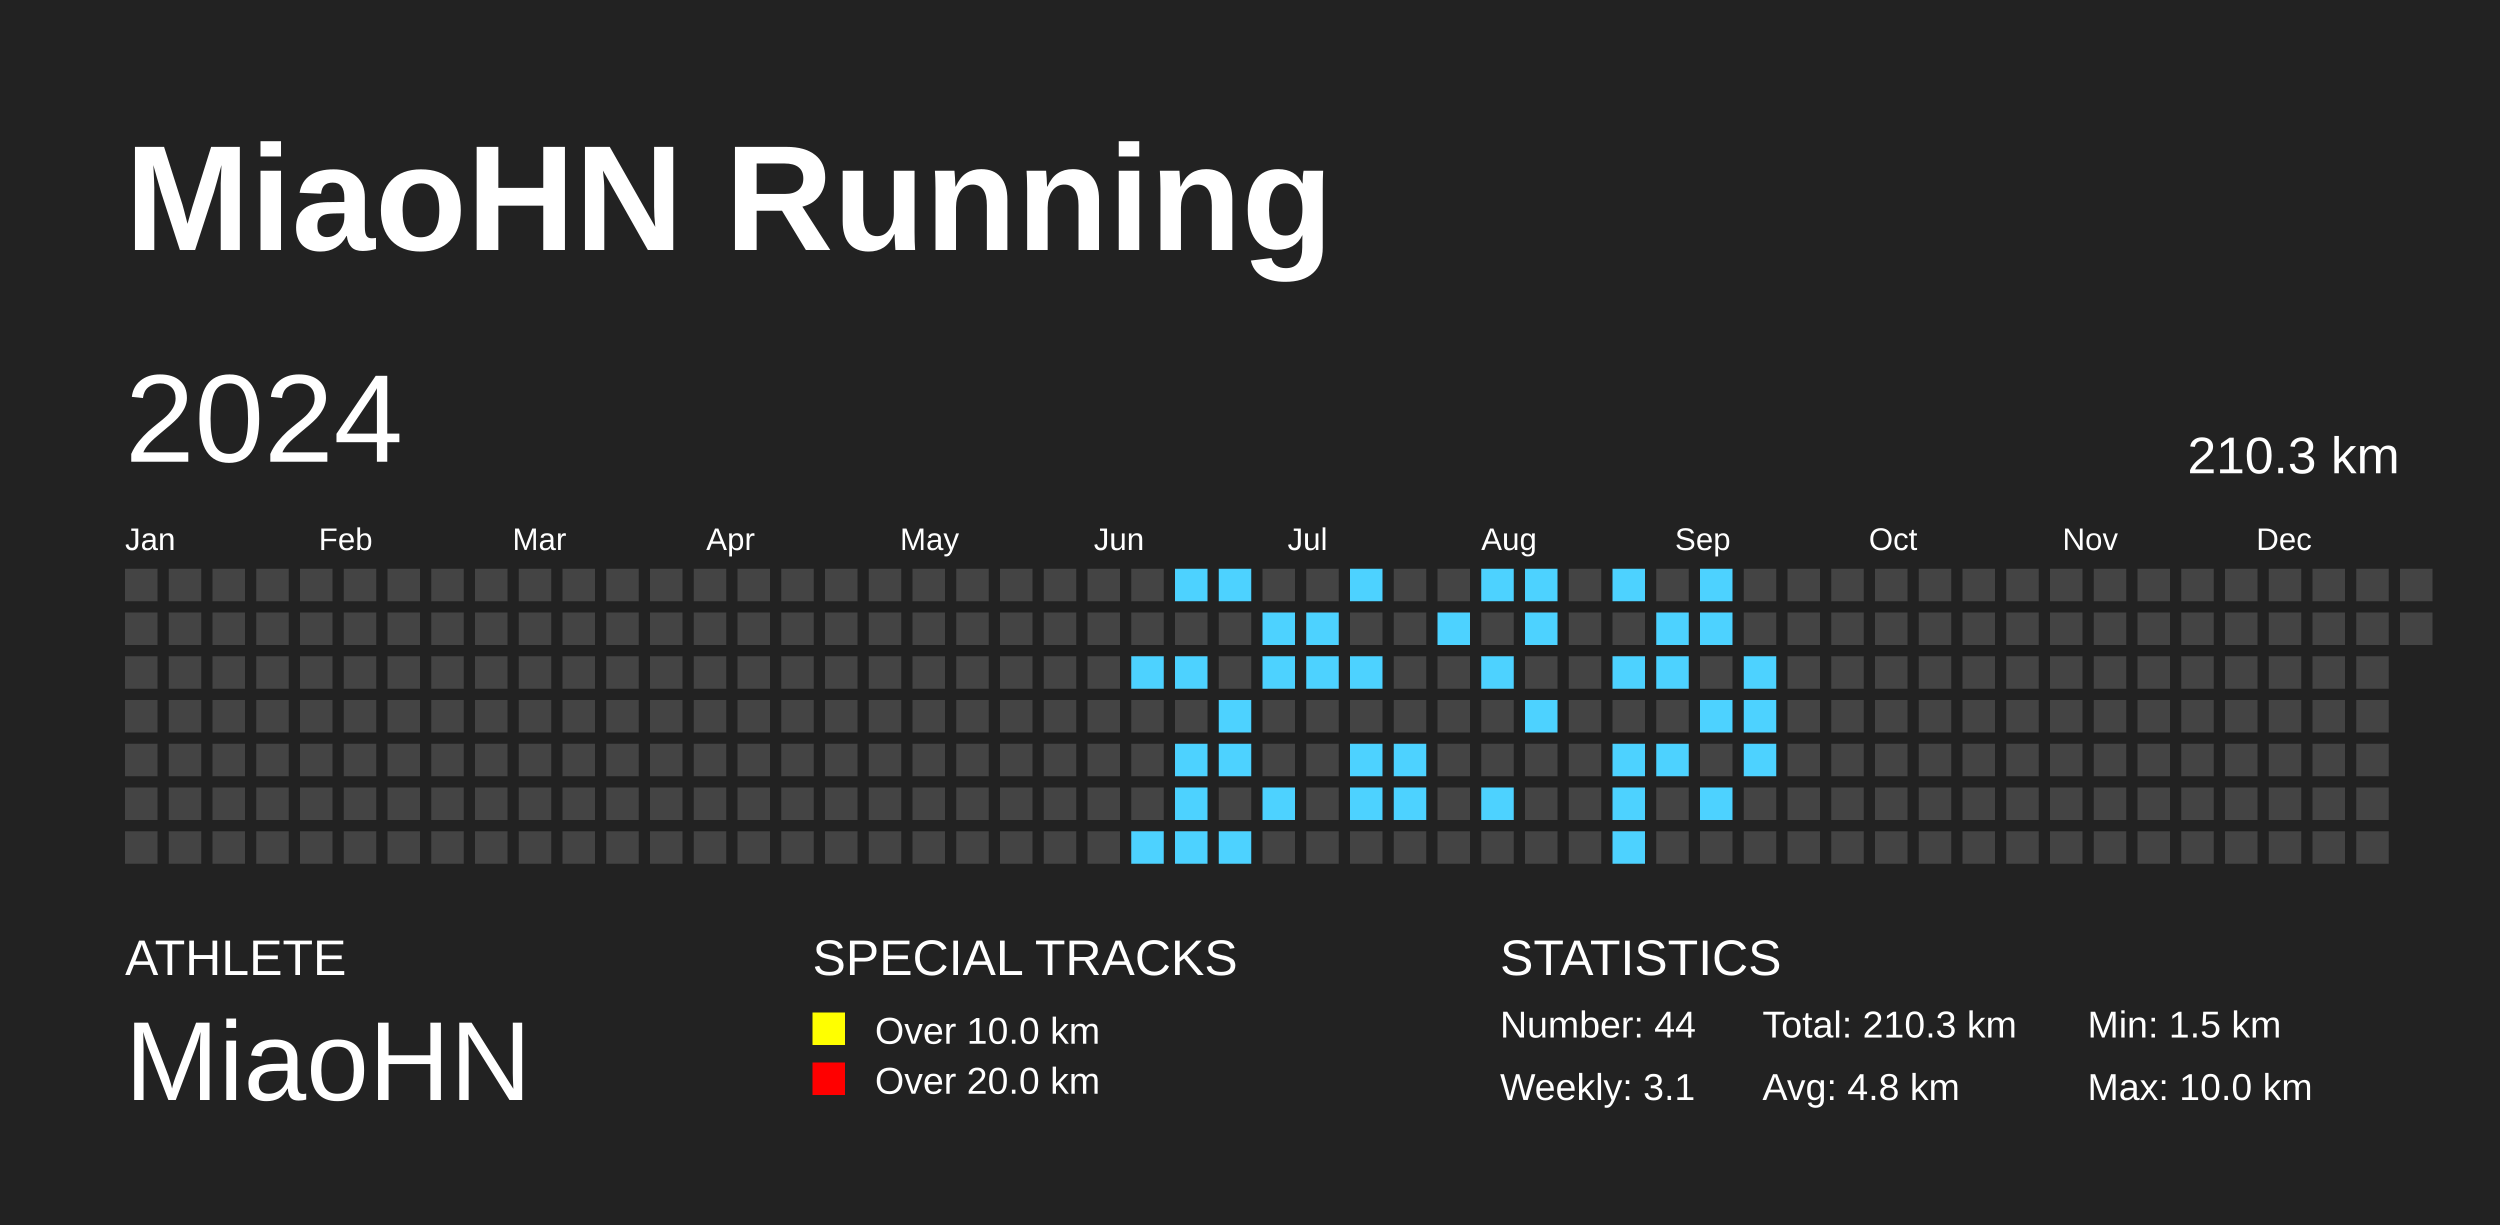
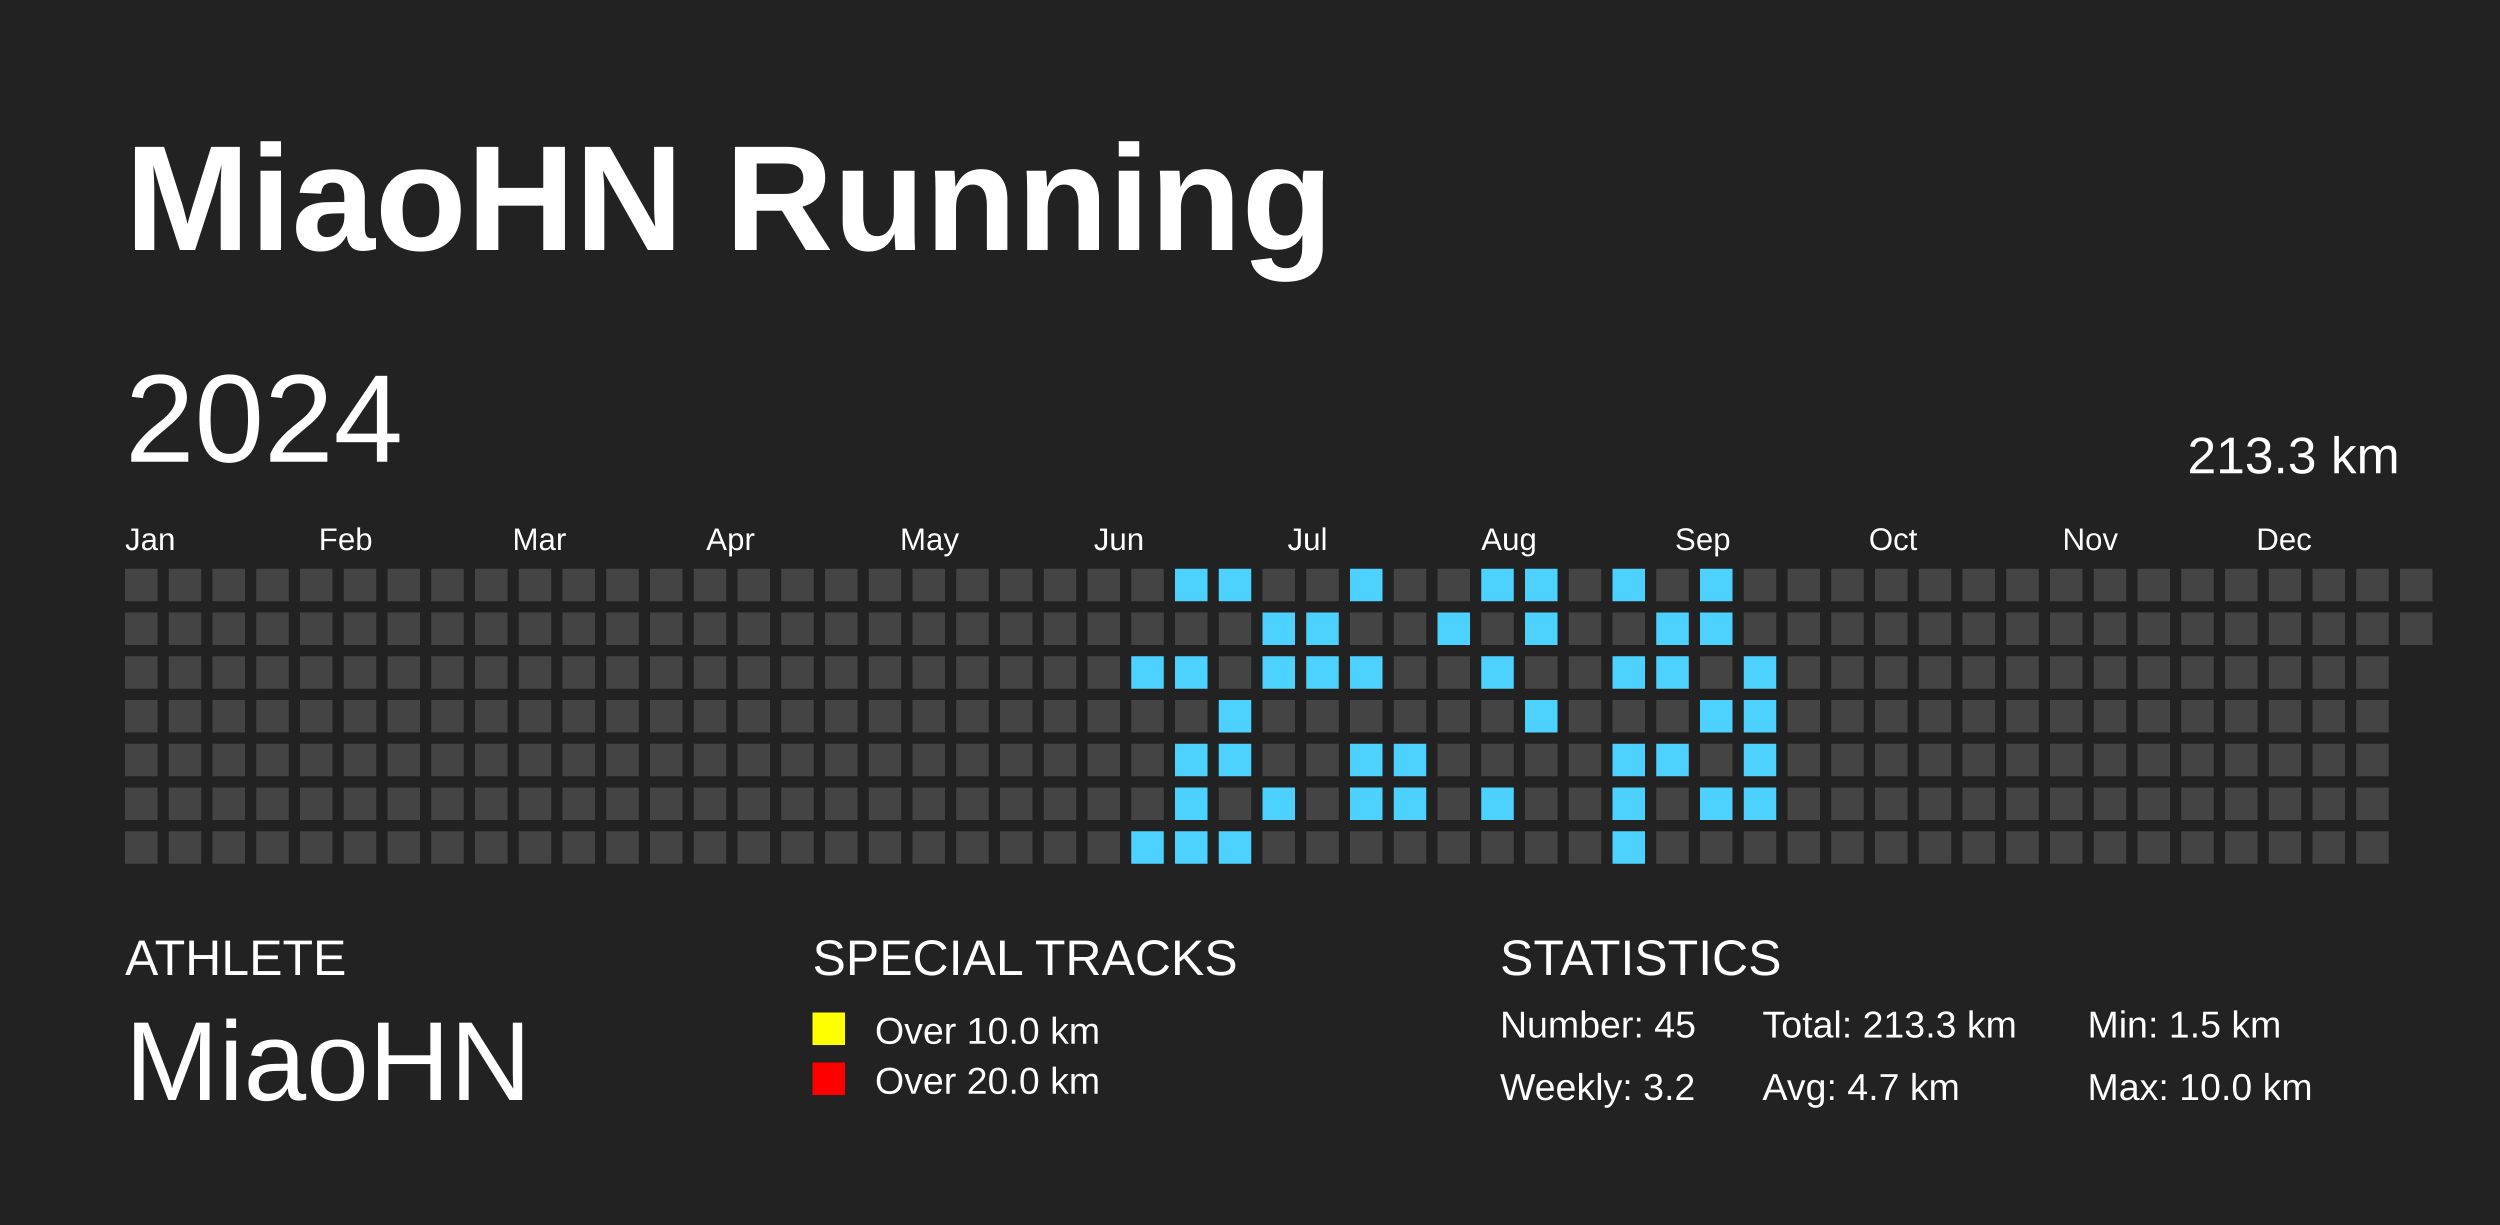
<svg xmlns="http://www.w3.org/2000/svg" baseProfile="full" height="98mm" version="1.1" viewBox="0,0,200,98" width="200mm">
  <defs />
  <rect fill="#222222" height="98" width="200" x="0" y="0" />
  <text fill="#FFFFFF" style="font-size:12px; font-family:Arial; font-weight:bold;" x="10" y="20">MiaoHN Running</text>
  <text fill="#FFFFFF" style="font-size:4px; font-family:Arial" x="10" y="78">ATHLETE</text>
  <text fill="#FFFFFF" style="font-size:9px; font-family:Arial" x="10" y="88">MiaoHN</text>
  <text fill="#FFFFFF" style="font-size:4px; font-family:Arial" x="65" y="78">SPECIAL TRACKS</text>
  <rect fill="yellow" height="2.6" width="2.6" x="65" y="81" />
  <text fill="#FFFFFF" style="font-size:3px; font-family:Arial" x="70" y="83.5">Over 10.0 km</text>
  <rect fill="red" height="2.6" width="2.6" x="65" y="85" />
  <text fill="#FFFFFF" style="font-size:3px; font-family:Arial" x="70" y="87.5">Over 20.0 km</text>
  <text fill="#FFFFFF" style="font-size:4px; font-family:Arial" x="120" y="78">STATISTICS</text>
-   <text fill="#FFFFFF" style="font-size:3px; font-family:Arial" x="120" y="83">Number: 44</text>
-   <text fill="#FFFFFF" style="font-size:3px; font-family:Arial" x="120" y="88">Weekly: 3.1</text>
-   <text fill="#FFFFFF" style="font-size:3px; font-family:Arial" x="141" y="83">Total: 210.3 km</text>
-   <text fill="#FFFFFF" style="font-size:3px; font-family:Arial" x="141" y="88">Avg: 4.8 km</text>
+   <text fill="#FFFFFF" style="font-size:3px; font-family:Arial" x="120" y="83">Number: 45</text>
+   <text fill="#FFFFFF" style="font-size:3px; font-family:Arial" x="120" y="88">Weekly: 3.2</text>
+   <text fill="#FFFFFF" style="font-size:3px; font-family:Arial" x="141" y="83">Total: 213.3 km</text>
+   <text fill="#FFFFFF" style="font-size:3px; font-family:Arial" x="141" y="88">Avg: 4.7 km</text>
  <text fill="#FFFFFF" style="font-size:3px; font-family:Arial" x="167" y="83">Min: 1.5 km</text>
  <text fill="#FFFFFF" style="font-size:3px; font-family:Arial" x="167" y="88">Max: 10.0 km</text>
  <text dominant-baseline="hanging" fill="#FFFFFF" style="font-size:10.0px; font-family:Arial;" x="10" y="30">2024</text>
-   <text dominant-baseline="hanging" fill="#FFFFFF" style="font-size:4.125px; font-family:Arial;" x="175" y="35">210.3 km</text>
+   <text dominant-baseline="hanging" fill="#FFFFFF" style="font-size:4.125px; font-family:Arial;" x="175" y="35">213.3 km</text>
  <text fill="#FFFFFF" style="font-size:2.5px; font-family:Arial" x="10.0" y="44">Jan</text>
  <text fill="#FFFFFF" style="font-size:2.5px; font-family:Arial" x="25.5" y="44">Feb</text>
  <text fill="#FFFFFF" style="font-size:2.5px; font-family:Arial" x="41.0" y="44">Mar</text>
  <text fill="#FFFFFF" style="font-size:2.5px; font-family:Arial" x="56.5" y="44">Apr</text>
  <text fill="#FFFFFF" style="font-size:2.5px; font-family:Arial" x="72.0" y="44">May</text>
  <text fill="#FFFFFF" style="font-size:2.5px; font-family:Arial" x="87.5" y="44">Jun</text>
  <text fill="#FFFFFF" style="font-size:2.5px; font-family:Arial" x="103.0" y="44">Jul</text>
  <text fill="#FFFFFF" style="font-size:2.5px; font-family:Arial" x="118.5" y="44">Aug</text>
  <text fill="#FFFFFF" style="font-size:2.5px; font-family:Arial" x="134.0" y="44">Sep</text>
  <text fill="#FFFFFF" style="font-size:2.5px; font-family:Arial" x="149.5" y="44">Oct</text>
  <text fill="#FFFFFF" style="font-size:2.5px; font-family:Arial" x="165.0" y="44">Nov</text>
  <text fill="#FFFFFF" style="font-size:2.5px; font-family:Arial" x="180.5" y="44">Dec</text>
  <rect fill="#444444" height="2.6" width="2.6" x="10.0" y="45.5" />
  <rect fill="#444444" height="2.6" width="2.6" x="10.0" y="49.0" />
  <rect fill="#444444" height="2.6" width="2.6" x="10.0" y="52.5" />
  <rect fill="#444444" height="2.6" width="2.6" x="10.0" y="56.0" />
  <rect fill="#444444" height="2.6" width="2.6" x="10.0" y="59.5" />
  <rect fill="#444444" height="2.6" width="2.6" x="10.0" y="63.0" />
  <rect fill="#444444" height="2.6" width="2.6" x="10.0" y="66.5" />
  <rect fill="#444444" height="2.6" width="2.6" x="13.5" y="45.5" />
  <rect fill="#444444" height="2.6" width="2.6" x="13.5" y="49.0" />
  <rect fill="#444444" height="2.6" width="2.6" x="13.5" y="52.5" />
  <rect fill="#444444" height="2.6" width="2.6" x="13.5" y="56.0" />
  <rect fill="#444444" height="2.6" width="2.6" x="13.5" y="59.5" />
  <rect fill="#444444" height="2.6" width="2.6" x="13.5" y="63.0" />
  <rect fill="#444444" height="2.6" width="2.6" x="13.5" y="66.5" />
  <rect fill="#444444" height="2.6" width="2.6" x="17.0" y="45.5" />
  <rect fill="#444444" height="2.6" width="2.6" x="17.0" y="49.0" />
  <rect fill="#444444" height="2.6" width="2.6" x="17.0" y="52.5" />
  <rect fill="#444444" height="2.6" width="2.6" x="17.0" y="56.0" />
  <rect fill="#444444" height="2.6" width="2.6" x="17.0" y="59.5" />
  <rect fill="#444444" height="2.6" width="2.6" x="17.0" y="63.0" />
  <rect fill="#444444" height="2.6" width="2.6" x="17.0" y="66.5" />
  <rect fill="#444444" height="2.6" width="2.6" x="20.5" y="45.5" />
  <rect fill="#444444" height="2.6" width="2.6" x="20.5" y="49.0" />
  <rect fill="#444444" height="2.6" width="2.6" x="20.5" y="52.5" />
  <rect fill="#444444" height="2.6" width="2.6" x="20.5" y="56.0" />
  <rect fill="#444444" height="2.6" width="2.6" x="20.5" y="59.5" />
  <rect fill="#444444" height="2.6" width="2.6" x="20.5" y="63.0" />
  <rect fill="#444444" height="2.6" width="2.6" x="20.5" y="66.5" />
  <rect fill="#444444" height="2.6" width="2.6" x="24.0" y="45.5" />
  <rect fill="#444444" height="2.6" width="2.6" x="24.0" y="49.0" />
  <rect fill="#444444" height="2.6" width="2.6" x="24.0" y="52.5" />
  <rect fill="#444444" height="2.6" width="2.6" x="24.0" y="56.0" />
  <rect fill="#444444" height="2.6" width="2.6" x="24.0" y="59.5" />
  <rect fill="#444444" height="2.6" width="2.6" x="24.0" y="63.0" />
  <rect fill="#444444" height="2.6" width="2.6" x="24.0" y="66.5" />
  <rect fill="#444444" height="2.6" width="2.6" x="27.5" y="45.5" />
  <rect fill="#444444" height="2.6" width="2.6" x="27.5" y="49.0" />
  <rect fill="#444444" height="2.6" width="2.6" x="27.5" y="52.5" />
  <rect fill="#444444" height="2.6" width="2.6" x="27.5" y="56.0" />
  <rect fill="#444444" height="2.6" width="2.6" x="27.5" y="59.5" />
  <rect fill="#444444" height="2.6" width="2.6" x="27.5" y="63.0" />
  <rect fill="#444444" height="2.6" width="2.6" x="27.5" y="66.5" />
  <rect fill="#444444" height="2.6" width="2.6" x="31.0" y="45.5" />
  <rect fill="#444444" height="2.6" width="2.6" x="31.0" y="49.0" />
  <rect fill="#444444" height="2.6" width="2.6" x="31.0" y="52.5" />
  <rect fill="#444444" height="2.6" width="2.6" x="31.0" y="56.0" />
  <rect fill="#444444" height="2.6" width="2.6" x="31.0" y="59.5" />
  <rect fill="#444444" height="2.6" width="2.6" x="31.0" y="63.0" />
  <rect fill="#444444" height="2.6" width="2.6" x="31.0" y="66.5" />
  <rect fill="#444444" height="2.6" width="2.6" x="34.5" y="45.5" />
  <rect fill="#444444" height="2.6" width="2.6" x="34.5" y="49.0" />
  <rect fill="#444444" height="2.6" width="2.6" x="34.5" y="52.5" />
  <rect fill="#444444" height="2.6" width="2.6" x="34.5" y="56.0" />
  <rect fill="#444444" height="2.6" width="2.6" x="34.5" y="59.5" />
  <rect fill="#444444" height="2.6" width="2.6" x="34.5" y="63.0" />
  <rect fill="#444444" height="2.6" width="2.6" x="34.5" y="66.5" />
  <rect fill="#444444" height="2.6" width="2.6" x="38.0" y="45.5" />
  <rect fill="#444444" height="2.6" width="2.6" x="38.0" y="49.0" />
  <rect fill="#444444" height="2.6" width="2.6" x="38.0" y="52.5" />
  <rect fill="#444444" height="2.6" width="2.6" x="38.0" y="56.0" />
  <rect fill="#444444" height="2.6" width="2.6" x="38.0" y="59.5" />
  <rect fill="#444444" height="2.6" width="2.6" x="38.0" y="63.0" />
  <rect fill="#444444" height="2.6" width="2.6" x="38.0" y="66.5" />
  <rect fill="#444444" height="2.6" width="2.6" x="41.5" y="45.5" />
  <rect fill="#444444" height="2.6" width="2.6" x="41.5" y="49.0" />
  <rect fill="#444444" height="2.6" width="2.6" x="41.5" y="52.5" />
  <rect fill="#444444" height="2.6" width="2.6" x="41.5" y="56.0" />
  <rect fill="#444444" height="2.6" width="2.6" x="41.5" y="59.5" />
  <rect fill="#444444" height="2.6" width="2.6" x="41.5" y="63.0" />
  <rect fill="#444444" height="2.6" width="2.6" x="41.5" y="66.5" />
  <rect fill="#444444" height="2.6" width="2.6" x="45.0" y="45.5" />
  <rect fill="#444444" height="2.6" width="2.6" x="45.0" y="49.0" />
  <rect fill="#444444" height="2.6" width="2.6" x="45.0" y="52.5" />
  <rect fill="#444444" height="2.6" width="2.6" x="45.0" y="56.0" />
  <rect fill="#444444" height="2.6" width="2.6" x="45.0" y="59.5" />
  <rect fill="#444444" height="2.6" width="2.6" x="45.0" y="63.0" />
  <rect fill="#444444" height="2.6" width="2.6" x="45.0" y="66.5" />
  <rect fill="#444444" height="2.6" width="2.6" x="48.5" y="45.5" />
  <rect fill="#444444" height="2.6" width="2.6" x="48.5" y="49.0" />
  <rect fill="#444444" height="2.6" width="2.6" x="48.5" y="52.5" />
  <rect fill="#444444" height="2.6" width="2.6" x="48.5" y="56.0" />
  <rect fill="#444444" height="2.6" width="2.6" x="48.5" y="59.5" />
  <rect fill="#444444" height="2.6" width="2.6" x="48.5" y="63.0" />
  <rect fill="#444444" height="2.6" width="2.6" x="48.5" y="66.5" />
  <rect fill="#444444" height="2.6" width="2.6" x="52.0" y="45.5" />
  <rect fill="#444444" height="2.6" width="2.6" x="52.0" y="49.0" />
  <rect fill="#444444" height="2.6" width="2.6" x="52.0" y="52.5" />
  <rect fill="#444444" height="2.6" width="2.6" x="52.0" y="56.0" />
  <rect fill="#444444" height="2.6" width="2.6" x="52.0" y="59.5" />
  <rect fill="#444444" height="2.6" width="2.6" x="52.0" y="63.0" />
  <rect fill="#444444" height="2.6" width="2.6" x="52.0" y="66.5" />
  <rect fill="#444444" height="2.6" width="2.6" x="55.5" y="45.5" />
  <rect fill="#444444" height="2.6" width="2.6" x="55.5" y="49.0" />
  <rect fill="#444444" height="2.6" width="2.6" x="55.5" y="52.5" />
  <rect fill="#444444" height="2.6" width="2.6" x="55.5" y="56.0" />
  <rect fill="#444444" height="2.6" width="2.6" x="55.5" y="59.5" />
  <rect fill="#444444" height="2.6" width="2.6" x="55.5" y="63.0" />
  <rect fill="#444444" height="2.6" width="2.6" x="55.5" y="66.5" />
  <rect fill="#444444" height="2.6" width="2.6" x="59.0" y="45.5" />
  <rect fill="#444444" height="2.6" width="2.6" x="59.0" y="49.0" />
  <rect fill="#444444" height="2.6" width="2.6" x="59.0" y="52.5" />
  <rect fill="#444444" height="2.6" width="2.6" x="59.0" y="56.0" />
  <rect fill="#444444" height="2.6" width="2.6" x="59.0" y="59.5" />
  <rect fill="#444444" height="2.6" width="2.6" x="59.0" y="63.0" />
  <rect fill="#444444" height="2.6" width="2.6" x="59.0" y="66.5" />
  <rect fill="#444444" height="2.6" width="2.6" x="62.5" y="45.5" />
  <rect fill="#444444" height="2.6" width="2.6" x="62.5" y="49.0" />
  <rect fill="#444444" height="2.6" width="2.6" x="62.5" y="52.5" />
  <rect fill="#444444" height="2.6" width="2.6" x="62.5" y="56.0" />
  <rect fill="#444444" height="2.6" width="2.6" x="62.5" y="59.5" />
  <rect fill="#444444" height="2.6" width="2.6" x="62.5" y="63.0" />
  <rect fill="#444444" height="2.6" width="2.6" x="62.5" y="66.5" />
  <rect fill="#444444" height="2.6" width="2.6" x="66.0" y="45.5" />
  <rect fill="#444444" height="2.6" width="2.6" x="66.0" y="49.0" />
  <rect fill="#444444" height="2.6" width="2.6" x="66.0" y="52.5" />
  <rect fill="#444444" height="2.6" width="2.6" x="66.0" y="56.0" />
  <rect fill="#444444" height="2.6" width="2.6" x="66.0" y="59.5" />
  <rect fill="#444444" height="2.6" width="2.6" x="66.0" y="63.0" />
  <rect fill="#444444" height="2.6" width="2.6" x="66.0" y="66.5" />
  <rect fill="#444444" height="2.6" width="2.6" x="69.5" y="45.5" />
  <rect fill="#444444" height="2.6" width="2.6" x="69.5" y="49.0" />
  <rect fill="#444444" height="2.6" width="2.6" x="69.5" y="52.5" />
  <rect fill="#444444" height="2.6" width="2.6" x="69.5" y="56.0" />
  <rect fill="#444444" height="2.6" width="2.6" x="69.5" y="59.5" />
  <rect fill="#444444" height="2.6" width="2.6" x="69.5" y="63.0" />
  <rect fill="#444444" height="2.6" width="2.6" x="69.5" y="66.5" />
  <rect fill="#444444" height="2.6" width="2.6" x="73.0" y="45.5" />
  <rect fill="#444444" height="2.6" width="2.6" x="73.0" y="49.0" />
  <rect fill="#444444" height="2.6" width="2.6" x="73.0" y="52.5" />
  <rect fill="#444444" height="2.6" width="2.6" x="73.0" y="56.0" />
  <rect fill="#444444" height="2.6" width="2.6" x="73.0" y="59.5" />
  <rect fill="#444444" height="2.6" width="2.6" x="73.0" y="63.0" />
  <rect fill="#444444" height="2.6" width="2.6" x="73.0" y="66.5" />
  <rect fill="#444444" height="2.6" width="2.6" x="76.5" y="45.5" />
  <rect fill="#444444" height="2.6" width="2.6" x="76.5" y="49.0" />
  <rect fill="#444444" height="2.6" width="2.6" x="76.5" y="52.5" />
  <rect fill="#444444" height="2.6" width="2.6" x="76.5" y="56.0" />
  <rect fill="#444444" height="2.6" width="2.6" x="76.5" y="59.5" />
  <rect fill="#444444" height="2.6" width="2.6" x="76.5" y="63.0" />
  <rect fill="#444444" height="2.6" width="2.6" x="76.5" y="66.5" />
  <rect fill="#444444" height="2.6" width="2.6" x="80.0" y="45.5" />
  <rect fill="#444444" height="2.6" width="2.6" x="80.0" y="49.0" />
  <rect fill="#444444" height="2.6" width="2.6" x="80.0" y="52.5" />
  <rect fill="#444444" height="2.6" width="2.6" x="80.0" y="56.0" />
  <rect fill="#444444" height="2.6" width="2.6" x="80.0" y="59.5" />
  <rect fill="#444444" height="2.6" width="2.6" x="80.0" y="63.0" />
  <rect fill="#444444" height="2.6" width="2.6" x="80.0" y="66.5" />
  <rect fill="#444444" height="2.6" width="2.6" x="83.5" y="45.5" />
  <rect fill="#444444" height="2.6" width="2.6" x="83.5" y="49.0" />
  <rect fill="#444444" height="2.6" width="2.6" x="83.5" y="52.5" />
  <rect fill="#444444" height="2.6" width="2.6" x="83.5" y="56.0" />
  <rect fill="#444444" height="2.6" width="2.6" x="83.5" y="59.5" />
  <rect fill="#444444" height="2.6" width="2.6" x="83.5" y="63.0" />
  <rect fill="#444444" height="2.6" width="2.6" x="83.5" y="66.5" />
  <rect fill="#444444" height="2.6" width="2.6" x="87.0" y="45.5" />
  <rect fill="#444444" height="2.6" width="2.6" x="87.0" y="49.0" />
  <rect fill="#444444" height="2.6" width="2.6" x="87.0" y="52.5" />
  <rect fill="#444444" height="2.6" width="2.6" x="87.0" y="56.0" />
  <rect fill="#444444" height="2.6" width="2.6" x="87.0" y="59.5" />
  <rect fill="#444444" height="2.6" width="2.6" x="87.0" y="63.0" />
  <rect fill="#444444" height="2.6" width="2.6" x="87.0" y="66.5" />
  <rect fill="#444444" height="2.6" width="2.6" x="90.5" y="45.5" />
  <rect fill="#444444" height="2.6" width="2.6" x="90.5" y="49.0" />
  <rect fill="#4dd2ff" height="2.6" width="2.6" x="90.5" y="52.5" />
  <rect fill="#444444" height="2.6" width="2.6" x="90.5" y="56.0" />
  <rect fill="#444444" height="2.6" width="2.6" x="90.5" y="59.5" />
  <rect fill="#444444" height="2.6" width="2.6" x="90.5" y="63.0" />
  <rect fill="#4dd2ff" height="2.6" width="2.6" x="90.5" y="66.5" />
  <rect fill="#4dd2ff" height="2.6" width="2.6" x="94.0" y="45.5" />
  <rect fill="#444444" height="2.6" width="2.6" x="94.0" y="49.0" />
  <rect fill="#4dd2ff" height="2.6" width="2.6" x="94.0" y="52.5" />
  <rect fill="#444444" height="2.6" width="2.6" x="94.0" y="56.0" />
  <rect fill="#4dd2ff" height="2.6" width="2.6" x="94.0" y="59.5" />
  <rect fill="#4dd2ff" height="2.6" width="2.6" x="94.0" y="63.0" />
  <rect fill="#4dd2ff" height="2.6" width="2.6" x="94.0" y="66.5" />
  <rect fill="#4dd2ff" height="2.6" width="2.6" x="97.5" y="45.5" />
  <rect fill="#444444" height="2.6" width="2.6" x="97.5" y="49.0" />
  <rect fill="#444444" height="2.6" width="2.6" x="97.5" y="52.5" />
  <rect fill="#4dd2ff" height="2.6" width="2.6" x="97.5" y="56.0" />
  <rect fill="#4dd2ff" height="2.6" width="2.6" x="97.5" y="59.5" />
  <rect fill="#444444" height="2.6" width="2.6" x="97.5" y="63.0" />
  <rect fill="#4dd2ff" height="2.6" width="2.6" x="97.5" y="66.5" />
  <rect fill="#444444" height="2.6" width="2.6" x="101.0" y="45.5" />
  <rect fill="#4dd2ff" height="2.6" width="2.6" x="101.0" y="49.0" />
  <rect fill="#4dd2ff" height="2.6" width="2.6" x="101.0" y="52.5" />
  <rect fill="#444444" height="2.6" width="2.6" x="101.0" y="56.0" />
  <rect fill="#444444" height="2.6" width="2.6" x="101.0" y="59.5" />
  <rect fill="#4dd2ff" height="2.6" width="2.6" x="101.0" y="63.0" />
  <rect fill="#444444" height="2.6" width="2.6" x="101.0" y="66.5" />
  <rect fill="#444444" height="2.6" width="2.6" x="104.5" y="45.5" />
  <rect fill="#4dd2ff" height="2.6" width="2.6" x="104.5" y="49.0" />
  <rect fill="#4dd2ff" height="2.6" width="2.6" x="104.5" y="52.5" />
  <rect fill="#444444" height="2.6" width="2.6" x="104.5" y="56.0" />
  <rect fill="#444444" height="2.6" width="2.6" x="104.5" y="59.5" />
  <rect fill="#444444" height="2.6" width="2.6" x="104.5" y="63.0" />
  <rect fill="#444444" height="2.6" width="2.6" x="104.5" y="66.5" />
  <rect fill="#4dd2ff" height="2.6" width="2.6" x="108.0" y="45.5" />
  <rect fill="#444444" height="2.6" width="2.6" x="108.0" y="49.0" />
  <rect fill="#4dd2ff" height="2.6" width="2.6" x="108.0" y="52.5" />
  <rect fill="#444444" height="2.6" width="2.6" x="108.0" y="56.0" />
  <rect fill="#4dd2ff" height="2.6" width="2.6" x="108.0" y="59.5" />
  <rect fill="#4dd2ff" height="2.6" width="2.6" x="108.0" y="63.0" />
  <rect fill="#444444" height="2.6" width="2.6" x="108.0" y="66.5" />
  <rect fill="#444444" height="2.6" width="2.6" x="111.5" y="45.5" />
  <rect fill="#444444" height="2.6" width="2.6" x="111.5" y="49.0" />
  <rect fill="#444444" height="2.6" width="2.6" x="111.5" y="52.5" />
  <rect fill="#444444" height="2.6" width="2.6" x="111.5" y="56.0" />
  <rect fill="#4dd2ff" height="2.6" width="2.6" x="111.5" y="59.5" />
  <rect fill="#4dd2ff" height="2.6" width="2.6" x="111.5" y="63.0" />
  <rect fill="#444444" height="2.6" width="2.6" x="111.5" y="66.5" />
  <rect fill="#444444" height="2.6" width="2.6" x="115.0" y="45.5" />
  <rect fill="#4dd2ff" height="2.6" width="2.6" x="115.0" y="49.0" />
  <rect fill="#444444" height="2.6" width="2.6" x="115.0" y="52.5" />
  <rect fill="#444444" height="2.6" width="2.6" x="115.0" y="56.0" />
  <rect fill="#444444" height="2.6" width="2.6" x="115.0" y="59.5" />
  <rect fill="#444444" height="2.6" width="2.6" x="115.0" y="63.0" />
  <rect fill="#444444" height="2.6" width="2.6" x="115.0" y="66.5" />
  <rect fill="#4dd2ff" height="2.6" width="2.6" x="118.5" y="45.5" />
  <rect fill="#444444" height="2.6" width="2.6" x="118.5" y="49.0" />
  <rect fill="#4dd2ff" height="2.6" width="2.6" x="118.5" y="52.5" />
  <rect fill="#444444" height="2.6" width="2.6" x="118.5" y="56.0" />
  <rect fill="#444444" height="2.6" width="2.6" x="118.5" y="59.5" />
  <rect fill="#4dd2ff" height="2.6" width="2.6" x="118.5" y="63.0" />
  <rect fill="#444444" height="2.6" width="2.6" x="118.5" y="66.5" />
  <rect fill="#4dd2ff" height="2.6" width="2.6" x="122.0" y="45.5" />
  <rect fill="#4dd2ff" height="2.6" width="2.6" x="122.0" y="49.0" />
  <rect fill="#444444" height="2.6" width="2.6" x="122.0" y="52.5" />
  <rect fill="#4dd2ff" height="2.6" width="2.6" x="122.0" y="56.0" />
  <rect fill="#444444" height="2.6" width="2.6" x="122.0" y="59.5" />
  <rect fill="#444444" height="2.6" width="2.6" x="122.0" y="63.0" />
  <rect fill="#444444" height="2.6" width="2.6" x="122.0" y="66.5" />
  <rect fill="#444444" height="2.6" width="2.6" x="125.5" y="45.5" />
  <rect fill="#444444" height="2.6" width="2.6" x="125.5" y="49.0" />
  <rect fill="#444444" height="2.6" width="2.6" x="125.5" y="52.5" />
  <rect fill="#444444" height="2.6" width="2.6" x="125.5" y="56.0" />
  <rect fill="#444444" height="2.6" width="2.6" x="125.5" y="59.5" />
  <rect fill="#444444" height="2.6" width="2.6" x="125.5" y="63.0" />
  <rect fill="#444444" height="2.6" width="2.6" x="125.5" y="66.5" />
  <rect fill="#4dd2ff" height="2.6" width="2.6" x="129.0" y="45.5" />
  <rect fill="#444444" height="2.6" width="2.6" x="129.0" y="49.0" />
  <rect fill="#4dd2ff" height="2.6" width="2.6" x="129.0" y="52.5" />
  <rect fill="#444444" height="2.6" width="2.6" x="129.0" y="56.0" />
  <rect fill="#4dd2ff" height="2.6" width="2.6" x="129.0" y="59.5" />
  <rect fill="#4dd2ff" height="2.6" width="2.6" x="129.0" y="63.0" />
  <rect fill="#4dd2ff" height="2.6" width="2.6" x="129.0" y="66.5" />
  <rect fill="#444444" height="2.6" width="2.6" x="132.5" y="45.5" />
  <rect fill="#4dd2ff" height="2.6" width="2.6" x="132.5" y="49.0" />
  <rect fill="#4dd2ff" height="2.6" width="2.6" x="132.5" y="52.5" />
  <rect fill="#444444" height="2.6" width="2.6" x="132.5" y="56.0" />
  <rect fill="#4dd2ff" height="2.6" width="2.6" x="132.5" y="59.5" />
  <rect fill="#444444" height="2.6" width="2.6" x="132.5" y="63.0" />
  <rect fill="#444444" height="2.6" width="2.6" x="132.5" y="66.5" />
  <rect fill="#4dd2ff" height="2.6" width="2.6" x="136.0" y="45.5" />
  <rect fill="#4dd2ff" height="2.6" width="2.6" x="136.0" y="49.0" />
  <rect fill="#444444" height="2.6" width="2.6" x="136.0" y="52.5" />
  <rect fill="#4dd2ff" height="2.6" width="2.6" x="136.0" y="56.0" />
  <rect fill="#444444" height="2.6" width="2.6" x="136.0" y="59.5" />
  <rect fill="#4dd2ff" height="2.6" width="2.6" x="136.0" y="63.0" />
  <rect fill="#444444" height="2.6" width="2.6" x="136.0" y="66.5" />
  <rect fill="#444444" height="2.6" width="2.6" x="139.5" y="45.5" />
  <rect fill="#444444" height="2.6" width="2.6" x="139.5" y="49.0" />
  <rect fill="#4dd2ff" height="2.6" width="2.6" x="139.5" y="52.5" />
  <rect fill="#4dd2ff" height="2.6" width="2.6" x="139.5" y="56.0" />
  <rect fill="#4dd2ff" height="2.6" width="2.6" x="139.5" y="59.5" />
-   <rect fill="#444444" height="2.6" width="2.6" x="139.5" y="63.0" />
+   <rect fill="#4dd2ff" height="2.6" width="2.6" x="139.5" y="63.0" />
  <rect fill="#444444" height="2.6" width="2.6" x="139.5" y="66.5" />
  <rect fill="#444444" height="2.6" width="2.6" x="143.0" y="45.5" />
  <rect fill="#444444" height="2.6" width="2.6" x="143.0" y="49.0" />
  <rect fill="#444444" height="2.6" width="2.6" x="143.0" y="52.5" />
  <rect fill="#444444" height="2.6" width="2.6" x="143.0" y="56.0" />
  <rect fill="#444444" height="2.6" width="2.6" x="143.0" y="59.5" />
  <rect fill="#444444" height="2.6" width="2.6" x="143.0" y="63.0" />
  <rect fill="#444444" height="2.6" width="2.6" x="143.0" y="66.5" />
  <rect fill="#444444" height="2.6" width="2.6" x="146.5" y="45.5" />
  <rect fill="#444444" height="2.6" width="2.6" x="146.5" y="49.0" />
  <rect fill="#444444" height="2.6" width="2.6" x="146.5" y="52.5" />
  <rect fill="#444444" height="2.6" width="2.6" x="146.5" y="56.0" />
  <rect fill="#444444" height="2.6" width="2.6" x="146.5" y="59.5" />
  <rect fill="#444444" height="2.6" width="2.6" x="146.5" y="63.0" />
  <rect fill="#444444" height="2.6" width="2.6" x="146.5" y="66.5" />
  <rect fill="#444444" height="2.6" width="2.6" x="150.0" y="45.5" />
  <rect fill="#444444" height="2.6" width="2.6" x="150.0" y="49.0" />
  <rect fill="#444444" height="2.6" width="2.6" x="150.0" y="52.5" />
  <rect fill="#444444" height="2.6" width="2.6" x="150.0" y="56.0" />
  <rect fill="#444444" height="2.6" width="2.6" x="150.0" y="59.5" />
  <rect fill="#444444" height="2.6" width="2.6" x="150.0" y="63.0" />
  <rect fill="#444444" height="2.6" width="2.6" x="150.0" y="66.5" />
  <rect fill="#444444" height="2.6" width="2.6" x="153.5" y="45.5" />
  <rect fill="#444444" height="2.6" width="2.6" x="153.5" y="49.0" />
  <rect fill="#444444" height="2.6" width="2.6" x="153.5" y="52.5" />
  <rect fill="#444444" height="2.6" width="2.6" x="153.5" y="56.0" />
  <rect fill="#444444" height="2.6" width="2.6" x="153.5" y="59.5" />
  <rect fill="#444444" height="2.6" width="2.6" x="153.5" y="63.0" />
  <rect fill="#444444" height="2.6" width="2.6" x="153.5" y="66.5" />
  <rect fill="#444444" height="2.6" width="2.6" x="157.0" y="45.5" />
  <rect fill="#444444" height="2.6" width="2.6" x="157.0" y="49.0" />
  <rect fill="#444444" height="2.6" width="2.6" x="157.0" y="52.5" />
  <rect fill="#444444" height="2.6" width="2.6" x="157.0" y="56.0" />
  <rect fill="#444444" height="2.6" width="2.6" x="157.0" y="59.5" />
  <rect fill="#444444" height="2.6" width="2.6" x="157.0" y="63.0" />
  <rect fill="#444444" height="2.6" width="2.6" x="157.0" y="66.5" />
  <rect fill="#444444" height="2.6" width="2.6" x="160.5" y="45.5" />
  <rect fill="#444444" height="2.6" width="2.6" x="160.5" y="49.0" />
  <rect fill="#444444" height="2.6" width="2.6" x="160.5" y="52.5" />
  <rect fill="#444444" height="2.6" width="2.6" x="160.5" y="56.0" />
  <rect fill="#444444" height="2.6" width="2.6" x="160.5" y="59.5" />
  <rect fill="#444444" height="2.6" width="2.6" x="160.5" y="63.0" />
  <rect fill="#444444" height="2.6" width="2.6" x="160.5" y="66.5" />
  <rect fill="#444444" height="2.6" width="2.6" x="164.0" y="45.5" />
  <rect fill="#444444" height="2.6" width="2.6" x="164.0" y="49.0" />
  <rect fill="#444444" height="2.6" width="2.6" x="164.0" y="52.5" />
  <rect fill="#444444" height="2.6" width="2.6" x="164.0" y="56.0" />
  <rect fill="#444444" height="2.6" width="2.6" x="164.0" y="59.5" />
  <rect fill="#444444" height="2.6" width="2.6" x="164.0" y="63.0" />
  <rect fill="#444444" height="2.6" width="2.6" x="164.0" y="66.5" />
  <rect fill="#444444" height="2.6" width="2.6" x="167.5" y="45.5" />
  <rect fill="#444444" height="2.6" width="2.6" x="167.5" y="49.0" />
  <rect fill="#444444" height="2.6" width="2.6" x="167.5" y="52.5" />
  <rect fill="#444444" height="2.6" width="2.6" x="167.5" y="56.0" />
  <rect fill="#444444" height="2.6" width="2.6" x="167.5" y="59.5" />
  <rect fill="#444444" height="2.6" width="2.6" x="167.5" y="63.0" />
  <rect fill="#444444" height="2.6" width="2.6" x="167.5" y="66.5" />
  <rect fill="#444444" height="2.6" width="2.6" x="171.0" y="45.5" />
  <rect fill="#444444" height="2.6" width="2.6" x="171.0" y="49.0" />
  <rect fill="#444444" height="2.6" width="2.6" x="171.0" y="52.5" />
  <rect fill="#444444" height="2.6" width="2.6" x="171.0" y="56.0" />
  <rect fill="#444444" height="2.6" width="2.6" x="171.0" y="59.5" />
  <rect fill="#444444" height="2.6" width="2.6" x="171.0" y="63.0" />
  <rect fill="#444444" height="2.6" width="2.6" x="171.0" y="66.5" />
  <rect fill="#444444" height="2.6" width="2.6" x="174.5" y="45.5" />
  <rect fill="#444444" height="2.6" width="2.6" x="174.5" y="49.0" />
  <rect fill="#444444" height="2.6" width="2.6" x="174.5" y="52.5" />
  <rect fill="#444444" height="2.6" width="2.6" x="174.5" y="56.0" />
  <rect fill="#444444" height="2.6" width="2.6" x="174.5" y="59.5" />
  <rect fill="#444444" height="2.6" width="2.6" x="174.5" y="63.0" />
  <rect fill="#444444" height="2.6" width="2.6" x="174.5" y="66.5" />
  <rect fill="#444444" height="2.6" width="2.6" x="178.0" y="45.5" />
  <rect fill="#444444" height="2.6" width="2.6" x="178.0" y="49.0" />
  <rect fill="#444444" height="2.6" width="2.6" x="178.0" y="52.5" />
  <rect fill="#444444" height="2.6" width="2.6" x="178.0" y="56.0" />
  <rect fill="#444444" height="2.6" width="2.6" x="178.0" y="59.5" />
  <rect fill="#444444" height="2.6" width="2.6" x="178.0" y="63.0" />
  <rect fill="#444444" height="2.6" width="2.6" x="178.0" y="66.5" />
  <rect fill="#444444" height="2.6" width="2.6" x="181.5" y="45.5" />
  <rect fill="#444444" height="2.6" width="2.6" x="181.5" y="49.0" />
  <rect fill="#444444" height="2.6" width="2.6" x="181.5" y="52.5" />
  <rect fill="#444444" height="2.6" width="2.6" x="181.5" y="56.0" />
  <rect fill="#444444" height="2.6" width="2.6" x="181.5" y="59.5" />
  <rect fill="#444444" height="2.6" width="2.6" x="181.5" y="63.0" />
  <rect fill="#444444" height="2.6" width="2.6" x="181.5" y="66.5" />
  <rect fill="#444444" height="2.6" width="2.6" x="185.0" y="45.5" />
  <rect fill="#444444" height="2.6" width="2.6" x="185.0" y="49.0" />
  <rect fill="#444444" height="2.6" width="2.6" x="185.0" y="52.5" />
  <rect fill="#444444" height="2.6" width="2.6" x="185.0" y="56.0" />
  <rect fill="#444444" height="2.6" width="2.6" x="185.0" y="59.5" />
  <rect fill="#444444" height="2.6" width="2.6" x="185.0" y="63.0" />
  <rect fill="#444444" height="2.6" width="2.6" x="185.0" y="66.5" />
  <rect fill="#444444" height="2.6" width="2.6" x="188.5" y="45.5" />
  <rect fill="#444444" height="2.6" width="2.6" x="188.5" y="49.0" />
  <rect fill="#444444" height="2.6" width="2.6" x="188.5" y="52.5" />
  <rect fill="#444444" height="2.6" width="2.6" x="188.5" y="56.0" />
  <rect fill="#444444" height="2.6" width="2.6" x="188.5" y="59.5" />
  <rect fill="#444444" height="2.6" width="2.6" x="188.5" y="63.0" />
  <rect fill="#444444" height="2.6" width="2.6" x="188.5" y="66.5" />
  <rect fill="#444444" height="2.6" width="2.6" x="192.0" y="45.5" />
  <rect fill="#444444" height="2.6" width="2.6" x="192.0" y="49.0" />
</svg>
